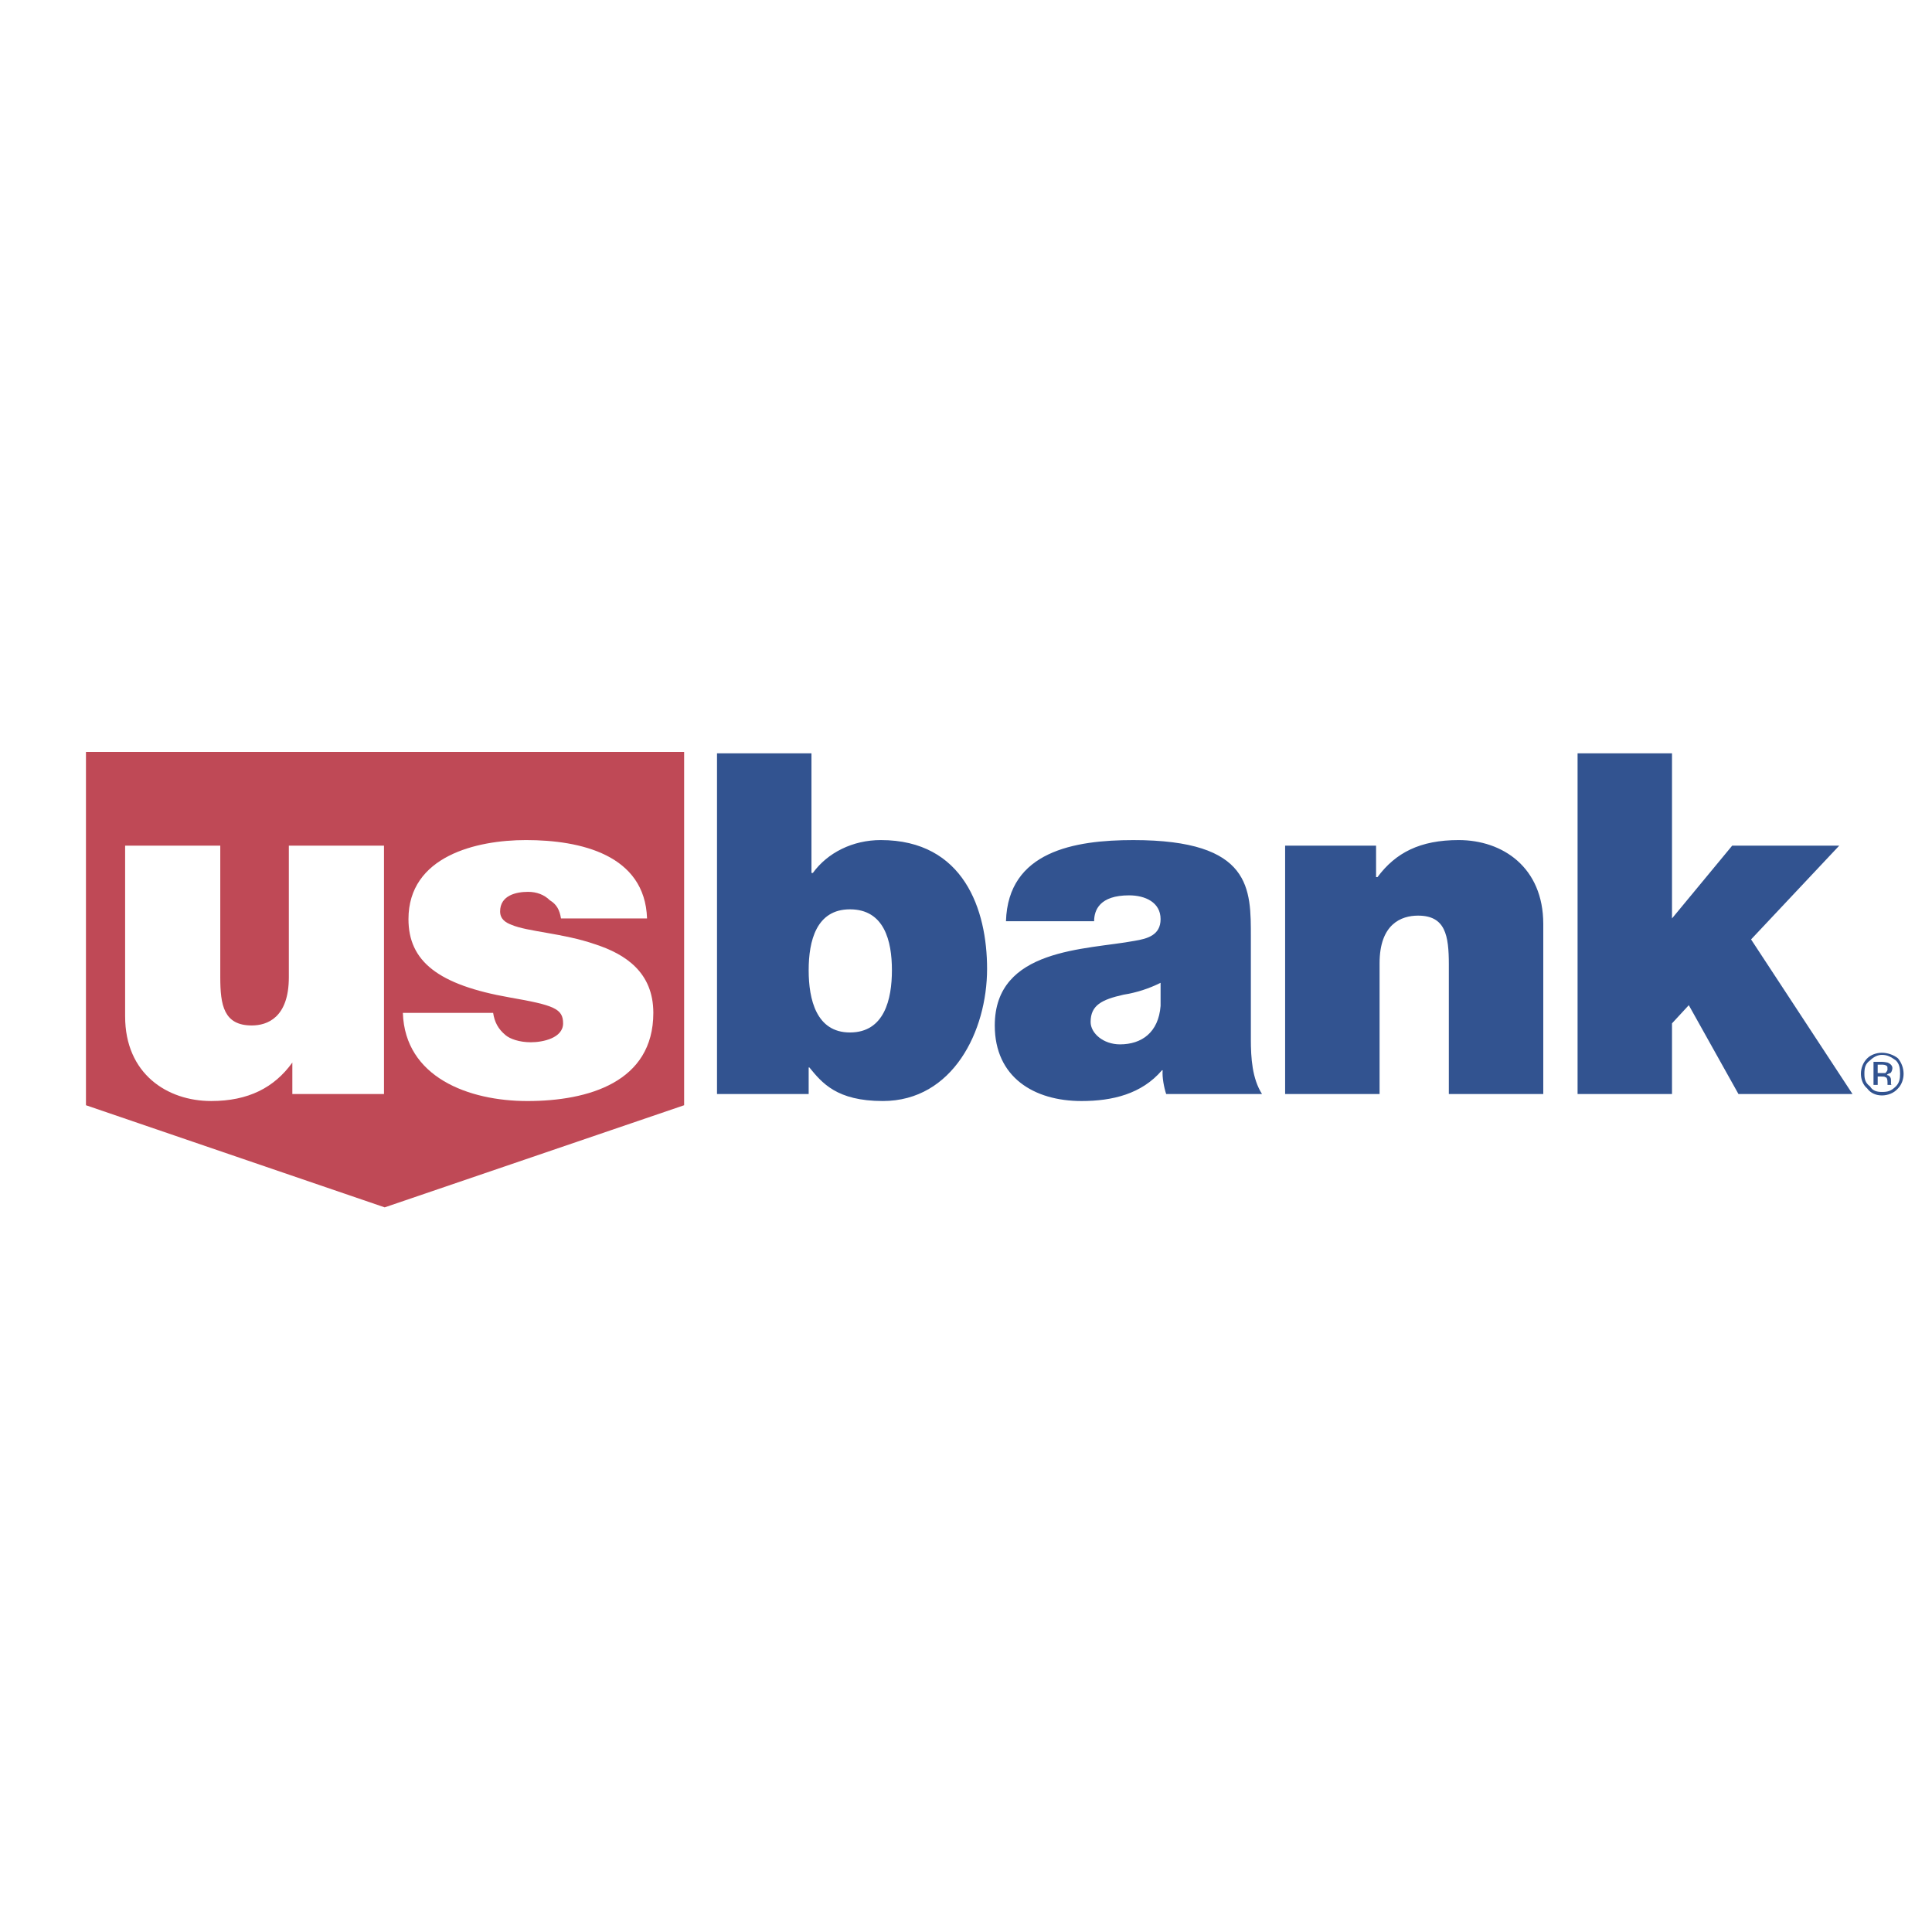
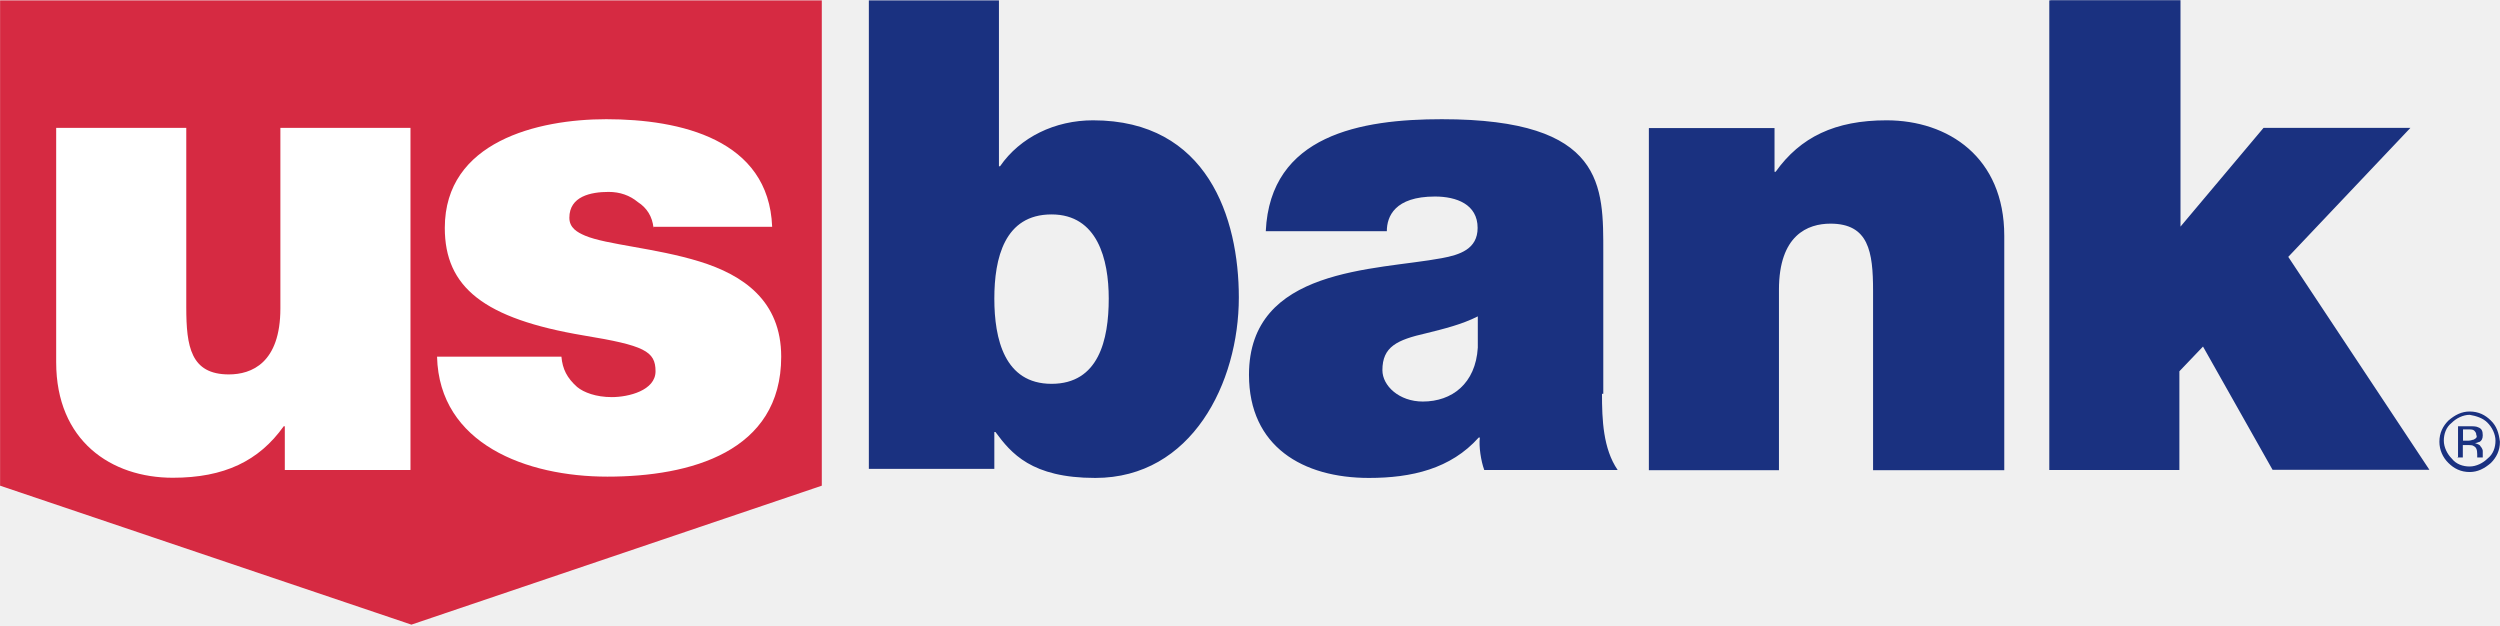
- <svg xmlns="http://www.w3.org/2000/svg" width="2500" height="2500" viewBox="0 0 192.756 192.756">
-   <g fill-rule="evenodd" clip-rule="evenodd">
-     <path fill="#fff" d="M0 0h192.756v192.756H0V0z" />
-     <path fill="#bf4956" d="M8.576 75.019v35.251l29.805 10.189 29.875-10.189V75.019H8.576z" />
-     <path d="M38.311 109.152h-9.144v-3.141c-1.815 2.512-4.397 3.838-8.097 3.838-4.397 0-8.586-2.721-8.586-8.445V84.372h9.493v13.122c0 2.793.349 4.816 3.142 4.816 1.536 0 3.699-.768 3.699-4.816V84.372h9.493v24.78zM55.971 91.632c-.14-.838-.419-1.396-1.117-1.815-.559-.559-1.327-.838-2.165-.838-1.186 0-2.792.35-2.792 1.955 0 .768.558 1.117 1.117 1.327 1.605.697 5.165.837 8.376 1.954 3.001.978 5.793 2.792 5.793 6.841 0 6.91-6.492 8.795-12.565 8.795-5.863 0-12.215-2.373-12.424-8.795H49.2c.14.908.489 1.605 1.256 2.234.419.348 1.327.697 2.513.697 1.187 0 3.211-.418 3.211-1.885 0-1.465-.907-1.814-5.305-2.582-7.189-1.256-10.122-3.63-10.122-7.818 0-6.282 6.771-7.888 11.727-7.888 5.444 0 11.866 1.466 12.076 7.818h-8.585z" fill="#fff" />
-     <path d="M71.537 75.158h9.423v11.936h.14c1.466-2.024 3.979-3.28 6.771-3.28 8.307 0 10.61 6.979 10.61 12.844 0 6.211-3.42 13.191-10.401 13.191-4.606 0-6.072-1.814-7.329-3.35h-.07v2.652h-9.145V75.158h.001zm13.262 15.566c-3.351 0-4.118 3.141-4.118 6.073s.768 6.213 4.118 6.213c3.42 0 4.188-3.281 4.188-6.213s-.767-6.073-4.188-6.073zM124.797 103.637c0 1.955.139 3.98 1.115 5.516h-9.562c-.209-.629-.418-1.676-.35-2.373h-.068c-2.025 2.373-4.957 3.07-8.027 3.07-4.748 0-8.656-2.373-8.656-7.539 0-7.747 9.145-7.538 13.961-8.445 1.256-.209 2.582-.558 2.582-2.164 0-1.675-1.535-2.373-3.141-2.373-2.932 0-3.49 1.465-3.49 2.583h-8.795c.209-6.981 6.84-8.097 12.705-8.097 11.865 0 11.727 4.886 11.727 9.702v10.12h-.001zm-9.006-5.582a12.703 12.703 0 0 1-3.699 1.186c-2.164.488-3.281 1.047-3.281 2.723 0 1.117 1.258 2.232 2.932 2.232 2.164 0 3.84-1.186 4.049-3.838v-2.303h-.001zM128.217 84.372h9.074v3.141h.139c1.814-2.443 4.258-3.699 8.098-3.699 4.398 0 8.445 2.722 8.445 8.376v16.962h-9.422V96.238c0-2.931-.35-4.886-3.072-4.886-1.676 0-3.838.837-3.838 4.747v13.053h-9.424v-24.78zM157.395 75.158h9.421v16.474l6.004-7.26h10.68l-8.795 9.354 10.121 15.426h-11.379l-4.955-8.865-1.676 1.815v7.05h-9.421V75.158zM189.154 105.801c.348.35.418.77.418 1.328 0 .488-.07.906-.418 1.256-.49.488-.838.559-1.396.559-.42 0-.908-.07-1.188-.559-.488-.35-.559-.768-.559-1.256 0-.559.07-.979.559-1.328.35-.348.768-.557 1.188-.557.558 0 .906.209 1.396.557zm.209-.209c-.42-.348-1.047-.559-1.605-.559s-1.117.211-1.467.559c-.418.42-.627.979-.627 1.537 0 .557.209 1.115.627 1.465.35.488.908.697 1.467.697s1.186-.209 1.605-.697c.35-.35.559-.908.559-1.465a2.44 2.44 0 0 0-.559-1.537zm-1.256 1.467h-.77v-.838h.35c.209 0 .42 0 .559.139.07 0 .07.141.07.35 0 .069-.07.208-.209.349zm-1.187 1.185h.418v-.838h.35c.209 0 .35 0 .42.07.139 0 .209.209.209.488v.279h.488c-.141 0-.141-.068-.141-.068v-.35c0-.141 0-.209-.068-.35-.141-.209-.279-.209-.35-.209.07-.139.209-.139.35-.209.068 0 .209-.279.209-.488 0-.211-.141-.42-.488-.559-.07 0-.279-.07-.559-.07h-.838v2.304z" fill="#325390" />
+ <svg xmlns="http://www.w3.org/2000/svg" xml:space="preserve" width="135.467mm" height="33.867mm" style="shape-rendering:geometricPrecision; text-rendering:geometricPrecision; image-rendering:optimizeQuality; fill-rule:evenodd; clip-rule:evenodd" viewBox="0 0 13547 3387">
+   <defs>
+     <style type="text/css">
+    
+     .fil2 {fill:#1A3180;fill-rule:nonzero}
+     .fil0 {fill:#D62A42;fill-rule:nonzero}
+     .fil1 {fill:white;fill-rule:nonzero}
+    
+   </style>
+   </defs>
+   <g id="Layer_x0020_1">
+   </g>
+   <g id="Layer_x0020_1_0">
+     <g id="_384739672">
+       <polygon class="fil0" points="0,2 0,2632 2229,3385 4453,2632 4453,2 " />
+       <path class="fil1" d="M2223 2547l-680 0 0 -237 -6 0c-134,188 -322,279 -601,279 -334,0 -632,-200 -632,-626l0 -1270 705 0 0 972c0,213 24,364 231,364 122,0 279,-61 279,-358l0 -978 705 0 0 1853zm1318 -1312l0 0c-6,-61 -36,-109 -85,-140 -43,-36 -97,-55 -158,-55 -97,0 -213,24 -213,140 0,55 43,79 85,97 115,49 383,67 620,140 237,73 443,213 443,516 0,516 -492,650 -942,650 -437,0 -911,-176 -923,-650l674 0c6,67 30,115 85,164 36,30 103,55 188,55 91,0 237,-36 237,-140 0,-109 -61,-140 -389,-194 -541,-91 -753,-261 -753,-583 0,-468 504,-589 875,-589 401,0 881,109 899,583l-644 0 0 6z" />
+       <path class="fil2" d="M4708 2l705 0 0 899 6 0c109,-158 298,-249 504,-249 620,0 790,529 790,960 0,462 -255,978 -778,978 -346,0 -456,-134 -541,-249l-6 0 0 200 -680 0 0 -2539zm990 1160l0 0c-255,0 -310,237 -310,456 0,219 55,462 310,462 255,0 310,-237 310,-462 0,-213 -61,-456 -310,-456zm2983 972l0 0c0,140 6,298 85,413l-723 0c-18,-49 -30,-128 -24,-176l-6 0c-152,170 -364,219 -595,219 -358,0 -650,-170 -650,-559 0,-583 686,-565 1045,-632 97,-18 194,-49 194,-164 0,-128 -115,-170 -231,-170 -219,0 -261,109 -261,188l-656 0c24,-522 516,-607 954,-607 887,0 875,364 875,723l0 765 -6 0zm-674 -419l0 0c-85,43 -182,67 -279,91 -158,36 -237,73 -237,200 0,85 91,170 219,170 158,0 286,-97 298,-292l0 -170zm929 -1021l0 0 680 0 0 237 6 0c134,-188 322,-279 601,-279 334,0 638,200 638,626l0 1270 -711 0 0 -972c0,-213 -24,-364 -231,-364 -122,0 -279,61 -279,358l0 978 -705 0 0 -1853zm2175 -693l0 0 705 0 0 1227 450 -535 796 0 -662 699 765 1154 -850 0 -377 -668 -128 134 0 535 -705 0 0 -2545 6 0zm2369 2290l0 0c24,24 43,61 43,97 0,36 -12,73 -43,97 -24,24 -61,43 -97,43 -36,0 -73,-12 -97,-43 -24,-24 -43,-61 -43,-97 0,-36 12,-73 43,-97 24,-24 61,-43 97,-43 36,6 73,18 97,43zm18 -12l0 0c-30,-30 -67,-49 -115,-49 -43,0 -79,18 -115,49 -30,30 -49,67 -49,115 0,43 18,85 49,115 30,30 67,49 115,49 43,0 79,-18 115,-49 30,-30 49,-67 49,-115 -6,-49 -18,-85 -49,-115zm-91 103l0 0c-6,0 -18,6 -30,6l-30 0 0 -61 24 0c18,0 30,0 36,6 6,6 12,12 12,24 6,12 0,18 -12,24zm-91 97l0 0 30 0 0 -67 24 0c18,0 30,0 36,6 12,6 18,18 18,43l0 18 30 0 0 -36c0,-6 -6,-18 -12,-24 -6,-12 -18,-12 -30,-18 12,0 18,-6 24,-6 12,-6 18,-18 18,-36 0,-24 -6,-36 -24,-43 -12,-6 -24,-6 -49,-6l-61 0 0 170 -6 0z" />
+     </g>
  </g>
</svg>
